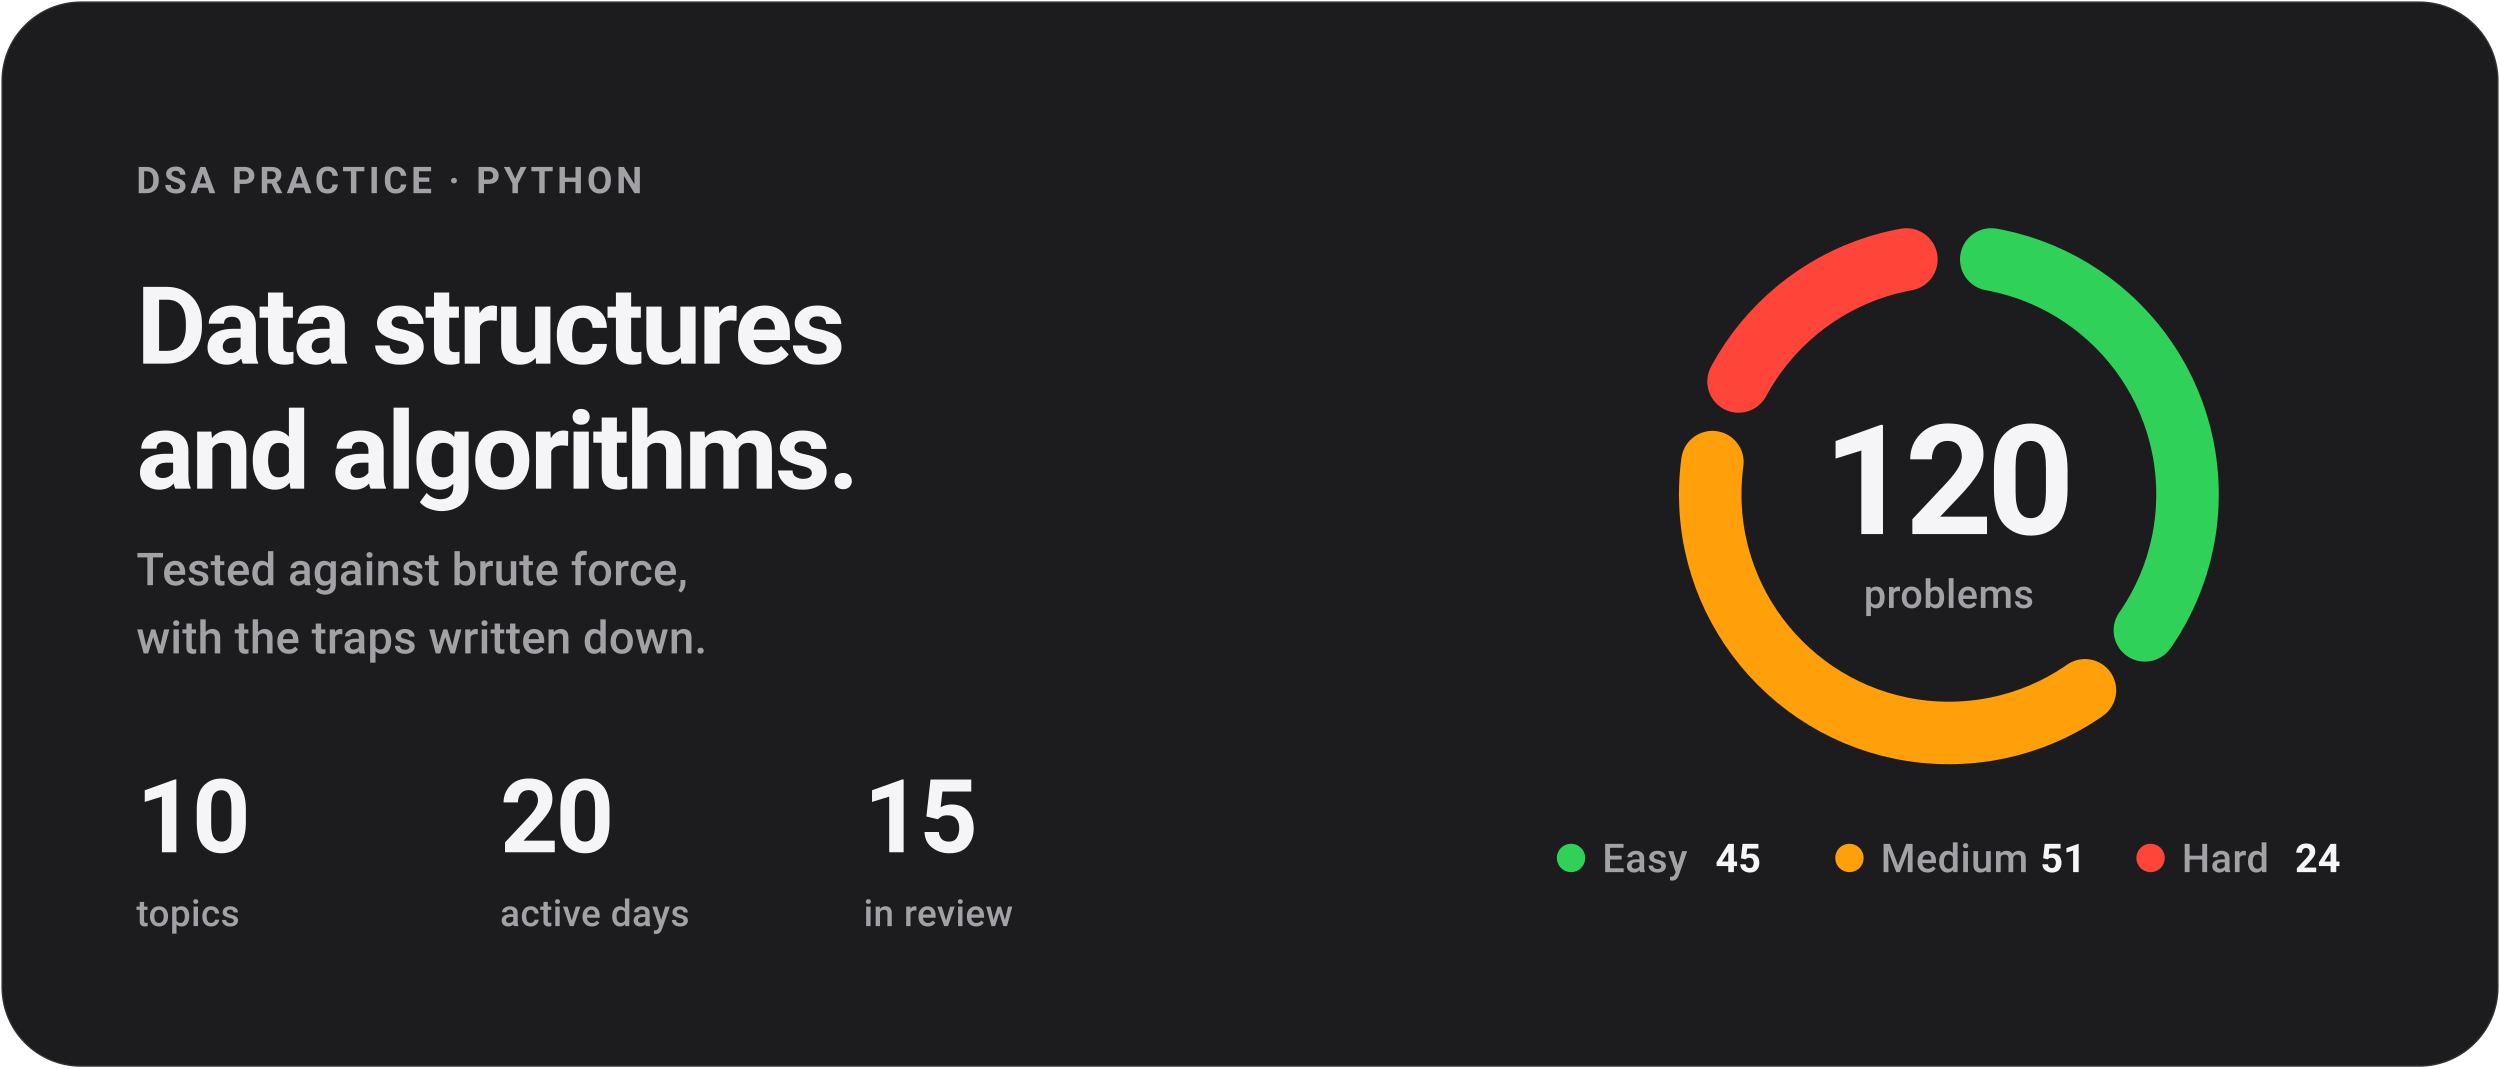
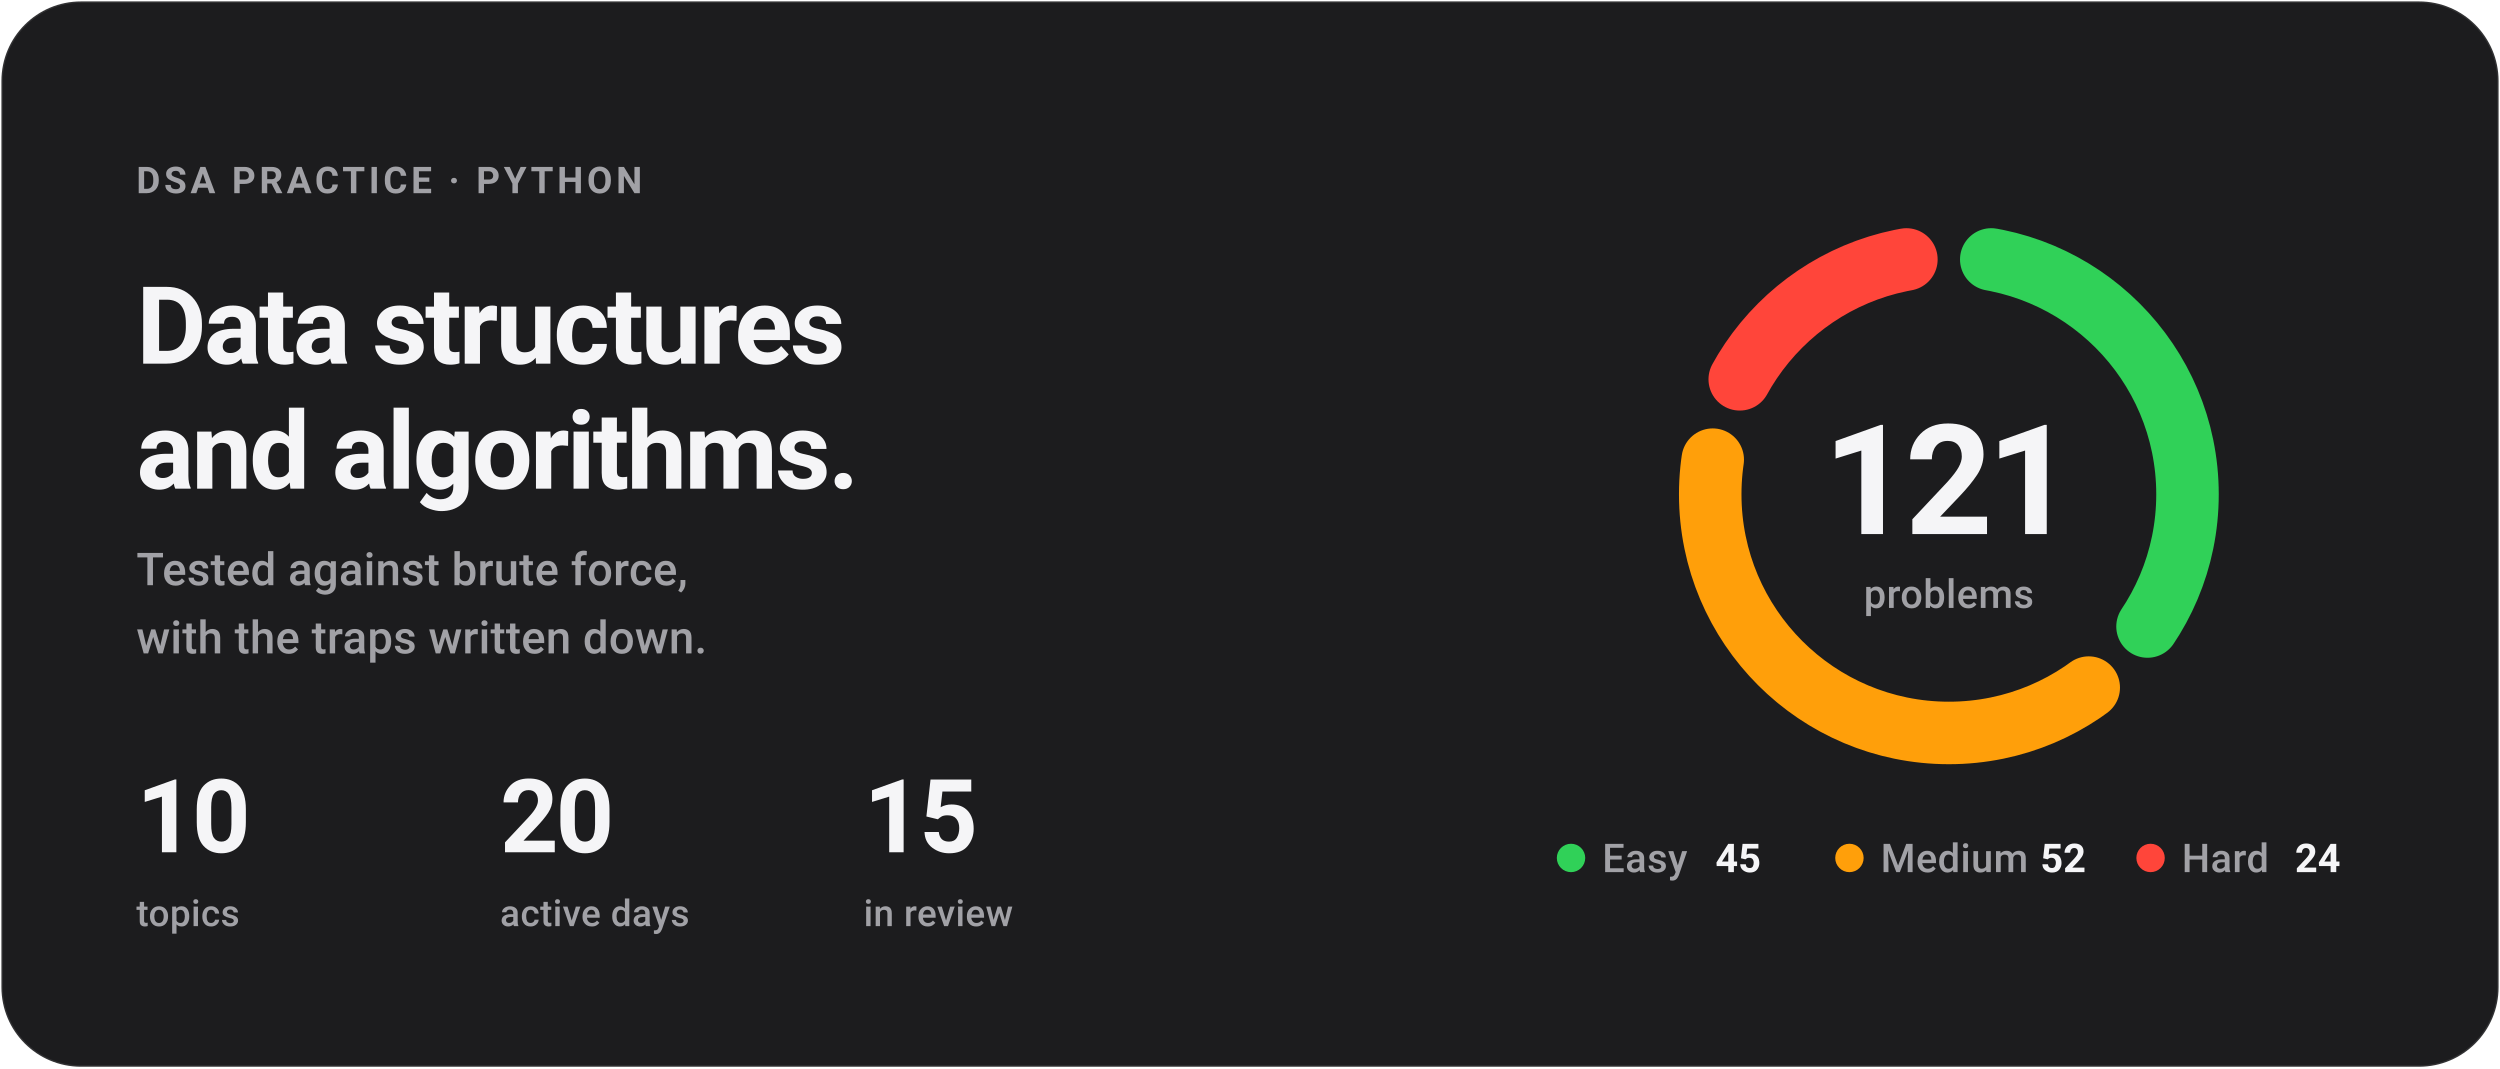
<svg xmlns="http://www.w3.org/2000/svg" width="880" height="376" viewBox="0 0 880 376" role="img" aria-labelledby="t d">
  <defs>
    <style>
text { font-family: -apple-system, BlinkMacSystemFont, "SF Pro Display", "SF Pro Text", "Segoe UI Variable Display", "Segoe UI", system-ui, Roboto, Helvetica, Arial, sans-serif; }
.num { font-variant-numeric: tabular-nums; }
@keyframes grow { from { transform: scaleX(0); } to { transform: scaleX(1); } }
@keyframes rise { from { transform: scaleY(0); } to { transform: scaleY(1); } }
@keyframes pop { from { opacity: 0; transform: scale(.92); } to { opacity: 1; transform: scale(1); } }
@keyframes fade { from { opacity: 0; transform: translateY(6px); } to { opacity: 1; transform: translateY(0); } }
.grow { transform-box: fill-box; transform-origin: 0% 50%; animation: grow .8s cubic-bezier(.22,1,.36,1) both; }
.rise { transform-box: fill-box; transform-origin: 50% 100%; animation: rise .8s cubic-bezier(.22,1,.36,1) both; }
.pop { transform-box: fill-box; transform-origin: 50% 50%; animation: pop .8s cubic-bezier(.22,1,.36,1) both; }
.fade { animation: fade .7s cubic-bezier(.22,1,.36,1) both; }
@media (prefers-reduced-motion: reduce) { .grow, .rise, .pop { transform-box: fill-box; transform-origin: 50% 50%; animation: pop .8s cubic-bezier(.22,1,.36,1) both; }
.fade { animation: none; } }
</style>
    <linearGradient id="acc" x1="0" y1="0" x2="1" y2="0">
      <stop offset="0" stop-color="#0A84FF" />
      <stop offset="1" stop-color="#64D2FF" />
    </linearGradient>
    <linearGradient id="accv" x1="0" y1="1" x2="0" y2="0">
      <stop offset="0" stop-color="#0A84FF" />
      <stop offset="1" stop-color="#64D2FF" />
    </linearGradient>
  </defs>
  <rect x="0.5" y="0.5" width="879" height="375" rx="28" fill="#1C1C1E" stroke="rgba(255,255,255,0.10)" />
  <text x="48" y="68" font-size="13" font-weight="600" fill="#A1A1A6" text-anchor="start" letter-spacing="0.1em">DSA PRACTICE  ·  PYTHON</text>
  <text x="48" y="128" font-size="38" font-weight="700" fill="#F5F5F7" text-anchor="start" letter-spacing="-0.025em" class="fade" style="animation-delay:0ms">Data structures</text>
  <text x="48" y="172" font-size="38" font-weight="700" fill="#F5F5F7" text-anchor="start" letter-spacing="-0.025em" class="fade" style="animation-delay:40ms">and algorithms.</text>
  <text x="48" y="206" font-size="16" font-weight="500" fill="#A1A1A6" text-anchor="start" letter-spacing="0.005em" class="fade" style="animation-delay:80ms">Tested against brute force,</text>
  <text x="48" y="230" font-size="16" font-weight="500" fill="#A1A1A6" text-anchor="start" letter-spacing="0.005em" class="fade" style="animation-delay:100ms">with the traps written down.</text>
  <text x="48" y="300" font-size="36" font-weight="650" fill="#F5F5F7" text-anchor="start" letter-spacing="-0.03em" class="num fade" style="animation-delay:140ms">10</text>
  <text x="48" y="326" font-size="13" font-weight="500" fill="#A1A1A6" text-anchor="start" letter-spacing="0.01em" class="fade" style="animation-delay:160ms">topics</text>
  <text x="176" y="300" font-size="36" font-weight="650" fill="#F5F5F7" text-anchor="start" letter-spacing="-0.03em" class="num fade" style="animation-delay:200ms">20</text>
  <text x="176" y="326" font-size="13" font-weight="500" fill="#A1A1A6" text-anchor="start" letter-spacing="0.01em" class="fade" style="animation-delay:220ms">active days</text>
  <text x="304" y="300" font-size="36" font-weight="650" fill="#F5F5F7" text-anchor="start" letter-spacing="-0.03em" class="num fade" style="animation-delay:260ms">15</text>
  <text x="304" y="326" font-size="13" font-weight="500" fill="#A1A1A6" text-anchor="start" letter-spacing="0.01em" class="fade" style="animation-delay:280ms">in review</text>
  <g class="pop" style="animation-delay:80ms">
-     <circle cx="686" cy="174" r="84" fill="none" stroke="#30D158" stroke-width="22" stroke-linecap="round" stroke-dasharray="167.92 527.79" stroke-dashoffset="-15.00" transform="rotate(-90 686 174)" />
-     <circle cx="686" cy="174" r="84" fill="none" stroke="#FF9F0A" stroke-width="22" stroke-linecap="round" stroke-dasharray="194.31 527.79" stroke-dashoffset="-212.92" transform="rotate(-90 686 174)" />
-     <circle cx="686" cy="174" r="84" fill="none" stroke="#FF453A" stroke-width="22" stroke-linecap="round" stroke-dasharray="75.56 527.79" stroke-dashoffset="-437.23" transform="rotate(-90 686 174)" />
+     <circle cx="686" cy="174" r="84" fill="none" stroke="#30D158" stroke-width="22" stroke-linecap="round" stroke-dasharray="166.28 527.79" stroke-dashoffset="-15.00" transform="rotate(-90 686 174)" />
+     <circle cx="686" cy="174" r="84" fill="none" stroke="#FF9F0A" stroke-width="22" stroke-linecap="round" stroke-dasharray="196.82 527.79" stroke-dashoffset="-211.28" transform="rotate(-90 686 174)" />
+     <circle cx="686" cy="174" r="84" fill="none" stroke="#FF453A" stroke-width="22" stroke-linecap="round" stroke-dasharray="74.69 527.79" stroke-dashoffset="-438.10" transform="rotate(-90 686 174)" />
  </g>
-   <text x="686" y="188" font-size="54" font-weight="700" fill="#F5F5F7" text-anchor="middle" letter-spacing="-0.04em" class="num fade" style="animation-delay:0ms">120</text>
+   <text x="686" y="188" font-size="54" font-weight="700" fill="#F5F5F7" text-anchor="middle" letter-spacing="-0.04em" class="num fade" style="animation-delay:0ms">121</text>
  <text x="686" y="214" font-size="14" font-weight="500" fill="#A1A1A6" text-anchor="middle" letter-spacing="0.01em" class="fade" style="animation-delay:60ms">problems</text>
  <circle cx="553" cy="302" r="5" fill="#30D158" />
  <text x="564" y="307" font-size="14" font-weight="500" fill="#A1A1A6" text-anchor="start" letter-spacing="0.01em">Easy</text>
  <text x="603.8" y="307" font-size="14" font-weight="650" fill="#F5F5F7" text-anchor="start" letter-spacing="0.0em" class="num">45</text>
  <circle cx="651" cy="302" r="5" fill="#FF9F0A" />
  <text x="662" y="307" font-size="14" font-weight="500" fill="#A1A1A6" text-anchor="start" letter-spacing="0.01em">Medium</text>
-   <text x="718.2" y="307" font-size="14" font-weight="650" fill="#F5F5F7" text-anchor="start" letter-spacing="0.0em" class="num">51</text>
+   <text x="718.2" y="307" font-size="14" font-weight="650" fill="#F5F5F7" text-anchor="start" letter-spacing="0.0em" class="num">52</text>
  <circle cx="757" cy="302" r="5" fill="#FF453A" />
  <text x="768" y="307" font-size="14" font-weight="500" fill="#A1A1A6" text-anchor="start" letter-spacing="0.01em">Hard</text>
  <text x="807.8" y="307" font-size="14" font-weight="650" fill="#F5F5F7" text-anchor="start" letter-spacing="0.0em" class="num">24</text>
</svg>
